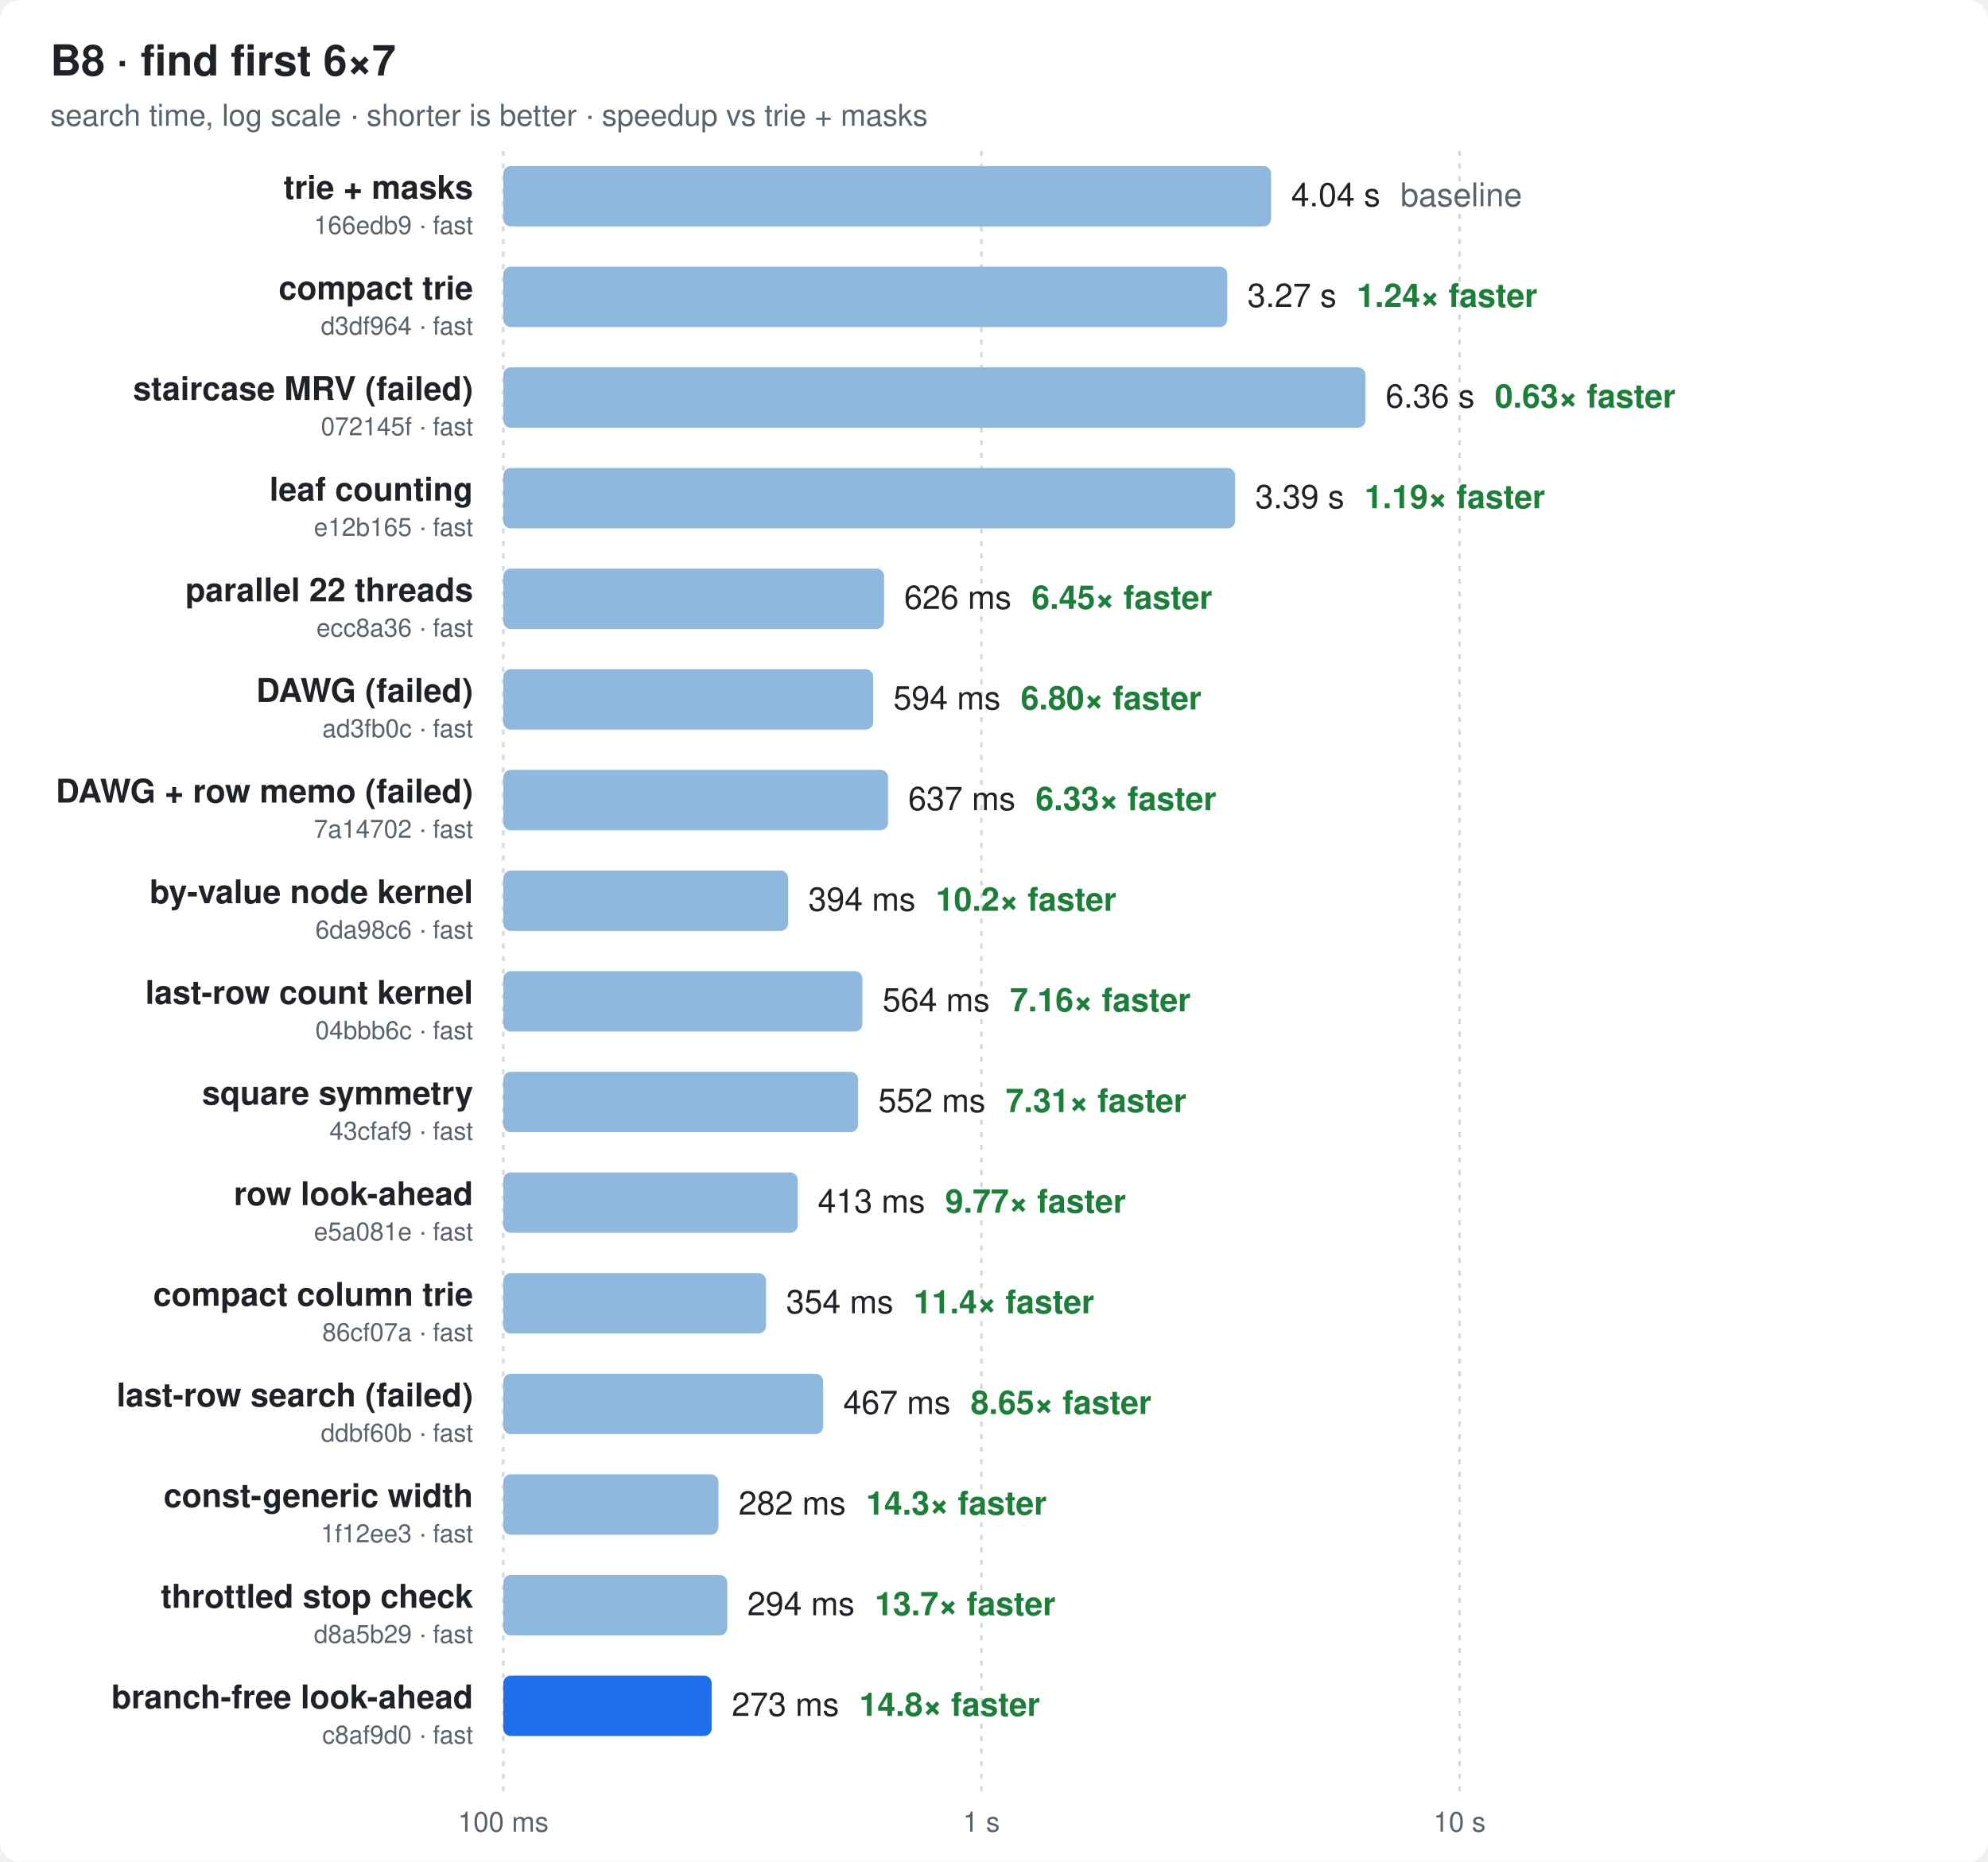
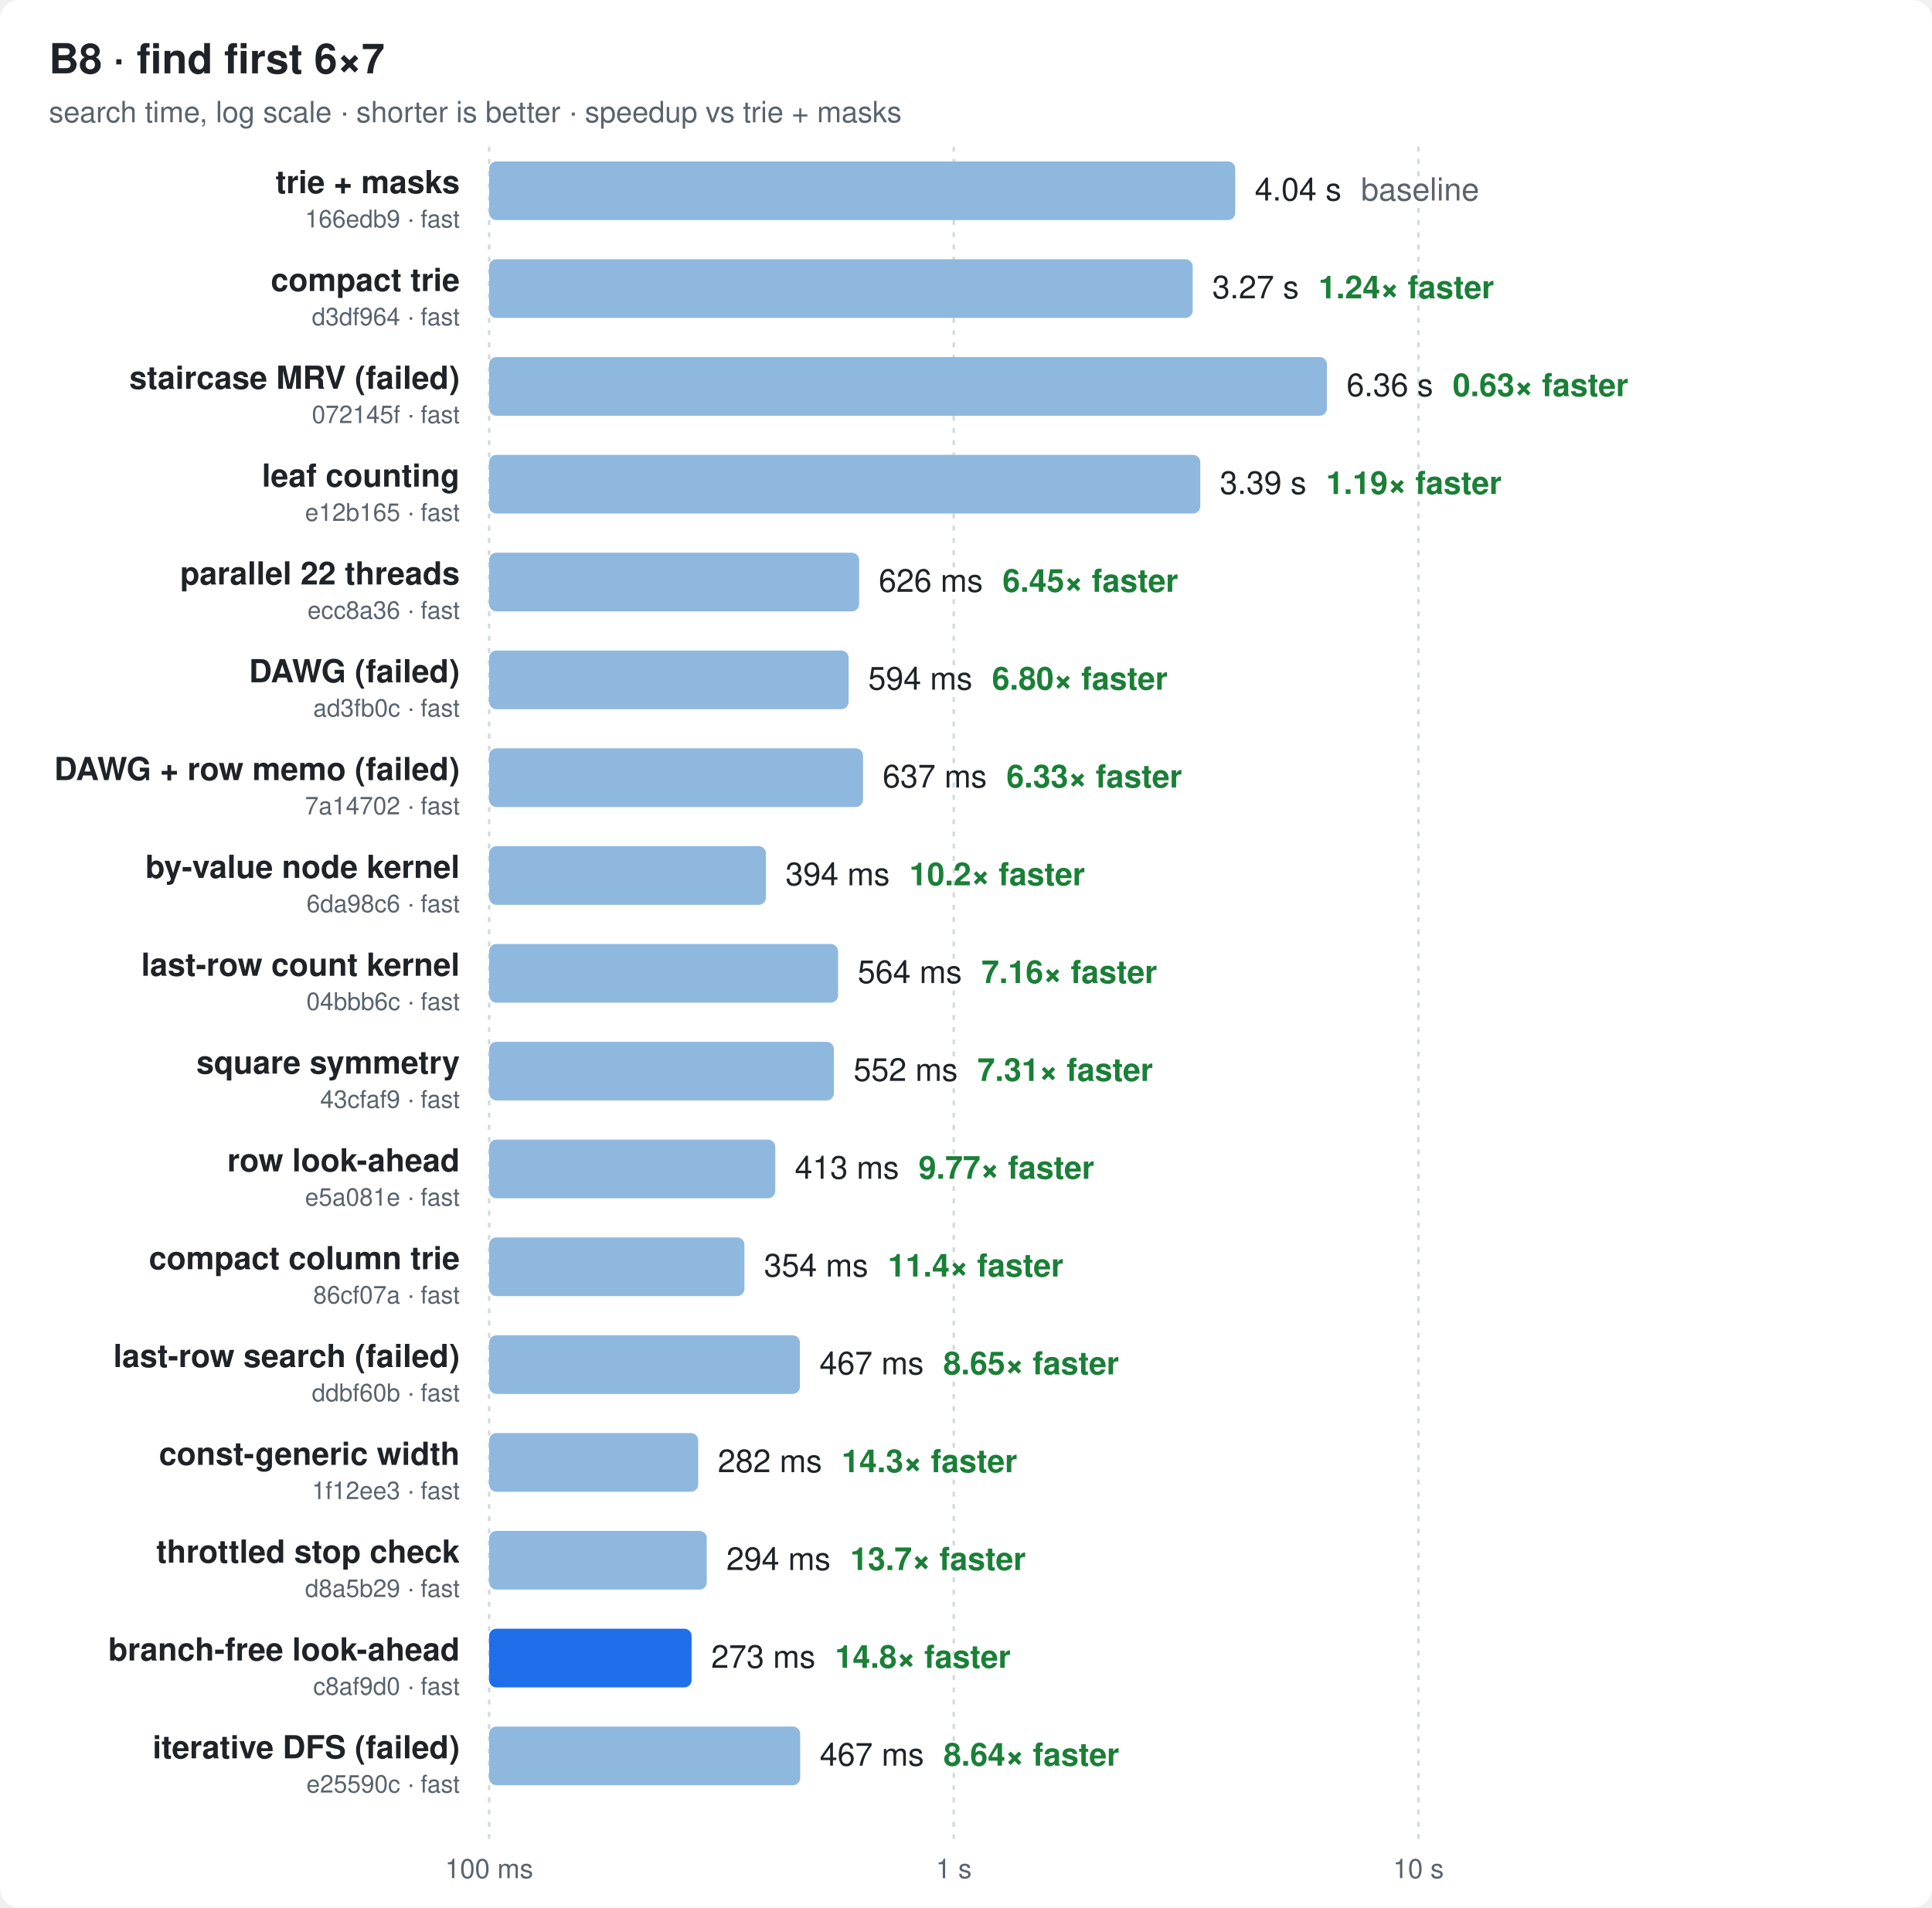
- <svg xmlns="http://www.w3.org/2000/svg" width="790" height="740" viewBox="0 0 790 740" font-family="ui-sans-serif,-apple-system,Segoe UI,Helvetica,Arial,sans-serif">
+ <svg xmlns="http://www.w3.org/2000/svg" width="790" height="780" viewBox="0 0 790 780" font-family="ui-sans-serif,-apple-system,Segoe UI,Helvetica,Arial,sans-serif">
  <style>
  .bg{fill:#ffffff} .t{fill:#1f2328} .m{fill:#59636e} .g{stroke:#d1d9e0}
  .bar{fill:#8fb8de} .best{fill:#1f6feb} .x{fill:#1a7f37;font-weight:600}
  @media (prefers-color-scheme: dark){
    .bg{fill:#0d1117} .t{fill:#e6edf3} .m{fill:#9198a1} .g{stroke:#30363d}
    .bar{fill:#2f5f8f} .best{fill:#4493f8} .x{fill:#3fb950}
  }
</style>
-   <rect class="bg" width="790" height="740" rx="8" />
+   <rect class="bg" width="790" height="780" rx="8" />
  <text class="t" x="20" y="30" font-size="17" font-weight="700">B8 · find first 6×7</text>
  <text class="m" x="20" y="50" font-size="12">search time, log scale · shorter is better · speedup vs trie + masks</text>
-   <line class="g" x1="200.0" x2="200.0" y1="60" y2="712" stroke-dasharray="2 3" />
-   <text class="m" x="200.0" y="728" font-size="11" text-anchor="middle">100 ms</text>
-   <line class="g" x1="390.0" x2="390.0" y1="60" y2="712" stroke-dasharray="2 3" />
-   <text class="m" x="390.0" y="728" font-size="11" text-anchor="middle">1 s</text>
-   <line class="g" x1="580.0" x2="580.0" y1="60" y2="712" stroke-dasharray="2 3" />
-   <text class="m" x="580.0" y="728" font-size="11" text-anchor="middle">10 s</text>
+   <line class="g" x1="200.0" x2="200.0" y1="60" y2="752" stroke-dasharray="2 3" />
+   <text class="m" x="200.0" y="768" font-size="11" text-anchor="middle">100 ms</text>
+   <line class="g" x1="390.0" x2="390.0" y1="60" y2="752" stroke-dasharray="2 3" />
+   <text class="m" x="390.0" y="768" font-size="11" text-anchor="middle">1 s</text>
+   <line class="g" x1="580.0" x2="580.0" y1="60" y2="752" stroke-dasharray="2 3" />
+   <text class="m" x="580.0" y="768" font-size="11" text-anchor="middle">10 s</text>
  <text class="t" x="188" y="79.0" font-size="13" font-weight="600" text-anchor="end">trie + masks</text>
  <text class="m" x="188" y="93.0" font-size="10" text-anchor="end">166edb9 · fast</text>
  <rect class="bar" x="200" y="66" width="305.1" height="24" rx="3" />
  <text class="t" x="513.1" y="82.0" font-size="13">4.04 s<tspan class="m" dx="8">baseline</tspan>
  </text>
  <text class="t" x="188" y="119.0" font-size="13" font-weight="600" text-anchor="end">compact trie</text>
  <text class="m" x="188" y="133.0" font-size="10" text-anchor="end">d3df964 · fast</text>
  <rect class="bar" x="200" y="106" width="287.7" height="24" rx="3" />
  <text class="t" x="495.7" y="122.0" font-size="13">3.27 s<tspan class="x" dx="8">1.24× faster</tspan>
  </text>
  <text class="t" x="188" y="159.0" font-size="13" font-weight="600" text-anchor="end">staircase MRV (failed)</text>
  <text class="m" x="188" y="173.0" font-size="10" text-anchor="end">072145f · fast</text>
  <rect class="bar" x="200" y="146" width="342.6" height="24" rx="3" />
  <text class="t" x="550.6" y="162.0" font-size="13">6.36 s<tspan class="x" dx="8">0.63× faster</tspan>
  </text>
  <text class="t" x="188" y="199.0" font-size="13" font-weight="600" text-anchor="end">leaf counting</text>
  <text class="m" x="188" y="213.0" font-size="10" text-anchor="end">e12b165 · fast</text>
  <rect class="bar" x="200" y="186" width="290.8" height="24" rx="3" />
  <text class="t" x="498.8" y="202.0" font-size="13">3.39 s<tspan class="x" dx="8">1.19× faster</tspan>
  </text>
  <text class="t" x="188" y="239.0" font-size="13" font-weight="600" text-anchor="end">parallel 22 threads</text>
  <text class="m" x="188" y="253.0" font-size="10" text-anchor="end">ecc8a36 · fast</text>
  <rect class="bar" x="200" y="226" width="151.3" height="24" rx="3" />
  <text class="t" x="359.3" y="242.0" font-size="13">626 ms<tspan class="x" dx="8">6.45× faster</tspan>
  </text>
  <text class="t" x="188" y="279.0" font-size="13" font-weight="600" text-anchor="end">DAWG (failed)</text>
  <text class="m" x="188" y="293.0" font-size="10" text-anchor="end">ad3fb0c · fast</text>
  <rect class="bar" x="200" y="266" width="147.0" height="24" rx="3" />
  <text class="t" x="355.0" y="282.0" font-size="13">594 ms<tspan class="x" dx="8">6.80× faster</tspan>
  </text>
  <text class="t" x="188" y="319.0" font-size="13" font-weight="600" text-anchor="end">DAWG + row memo (failed)</text>
  <text class="m" x="188" y="333.0" font-size="10" text-anchor="end">7a14702 · fast</text>
  <rect class="bar" x="200" y="306" width="152.9" height="24" rx="3" />
  <text class="t" x="360.9" y="322.0" font-size="13">637 ms<tspan class="x" dx="8">6.33× faster</tspan>
  </text>
  <text class="t" x="188" y="359.0" font-size="13" font-weight="600" text-anchor="end">by-value node kernel</text>
  <text class="m" x="188" y="373.0" font-size="10" text-anchor="end">6da98c6 · fast</text>
  <rect class="bar" x="200" y="346" width="113.2" height="24" rx="3" />
  <text class="t" x="321.2" y="362.0" font-size="13">394 ms<tspan class="x" dx="8">10.2× faster</tspan>
  </text>
  <text class="t" x="188" y="399.0" font-size="13" font-weight="600" text-anchor="end">last-row count kernel</text>
  <text class="m" x="188" y="413.0" font-size="10" text-anchor="end">04bbb6c · fast</text>
  <rect class="bar" x="200" y="386" width="142.7" height="24" rx="3" />
  <text class="t" x="350.7" y="402.0" font-size="13">564 ms<tspan class="x" dx="8">7.16× faster</tspan>
  </text>
  <text class="t" x="188" y="439.0" font-size="13" font-weight="600" text-anchor="end">square symmetry</text>
  <text class="m" x="188" y="453.0" font-size="10" text-anchor="end">43cfaf9 · fast</text>
  <rect class="bar" x="200" y="426" width="141.0" height="24" rx="3" />
  <text class="t" x="349.0" y="442.0" font-size="13">552 ms<tspan class="x" dx="8">7.31× faster</tspan>
  </text>
  <text class="t" x="188" y="479.0" font-size="13" font-weight="600" text-anchor="end">row look-ahead</text>
  <text class="m" x="188" y="493.0" font-size="10" text-anchor="end">e5a081e · fast</text>
  <rect class="bar" x="200" y="466" width="117.0" height="24" rx="3" />
  <text class="t" x="325.0" y="482.0" font-size="13">413 ms<tspan class="x" dx="8">9.77× faster</tspan>
  </text>
  <text class="t" x="188" y="519.0" font-size="13" font-weight="600" text-anchor="end">compact column trie</text>
  <text class="m" x="188" y="533.0" font-size="10" text-anchor="end">86cf07a · fast</text>
  <rect class="bar" x="200" y="506" width="104.4" height="24" rx="3" />
  <text class="t" x="312.4" y="522.0" font-size="13">354 ms<tspan class="x" dx="8">11.4× faster</tspan>
  </text>
  <text class="t" x="188" y="559.0" font-size="13" font-weight="600" text-anchor="end">last-row search (failed)</text>
  <text class="m" x="188" y="573.0" font-size="10" text-anchor="end">ddbf60b · fast</text>
  <rect class="bar" x="200" y="546" width="127.1" height="24" rx="3" />
  <text class="t" x="335.1" y="562.0" font-size="13">467 ms<tspan class="x" dx="8">8.65× faster</tspan>
  </text>
  <text class="t" x="188" y="599.0" font-size="13" font-weight="600" text-anchor="end">const-generic width</text>
  <text class="m" x="188" y="613.0" font-size="10" text-anchor="end">1f12ee3 · fast</text>
  <rect class="bar" x="200" y="586" width="85.5" height="24" rx="3" />
  <text class="t" x="293.5" y="602.0" font-size="13">282 ms<tspan class="x" dx="8">14.3× faster</tspan>
  </text>
  <text class="t" x="188" y="639.0" font-size="13" font-weight="600" text-anchor="end">throttled stop check</text>
  <text class="m" x="188" y="653.0" font-size="10" text-anchor="end">d8a5b29 · fast</text>
  <rect class="bar" x="200" y="626" width="89.0" height="24" rx="3" />
  <text class="t" x="297.0" y="642.0" font-size="13">294 ms<tspan class="x" dx="8">13.7× faster</tspan>
  </text>
  <text class="t" x="188" y="679.0" font-size="13" font-weight="600" text-anchor="end">branch-free look-ahead</text>
  <text class="m" x="188" y="693.0" font-size="10" text-anchor="end">c8af9d0 · fast</text>
  <rect class="best" x="200" y="666" width="82.8" height="24" rx="3" />
  <text class="t" x="290.8" y="682.0" font-size="13">273 ms<tspan class="x" dx="8">14.8× faster</tspan>
  </text>
+   <text class="t" x="188" y="719.0" font-size="13" font-weight="600" text-anchor="end">iterative DFS (failed)</text>
+   <text class="m" x="188" y="733.0" font-size="10" text-anchor="end">e25590c · fast</text>
+   <rect class="bar" x="200" y="706" width="127.2" height="24" rx="3" />
+   <text class="t" x="335.2" y="722.0" font-size="13">467 ms<tspan class="x" dx="8">8.64× faster</tspan>
+   </text>
</svg>
